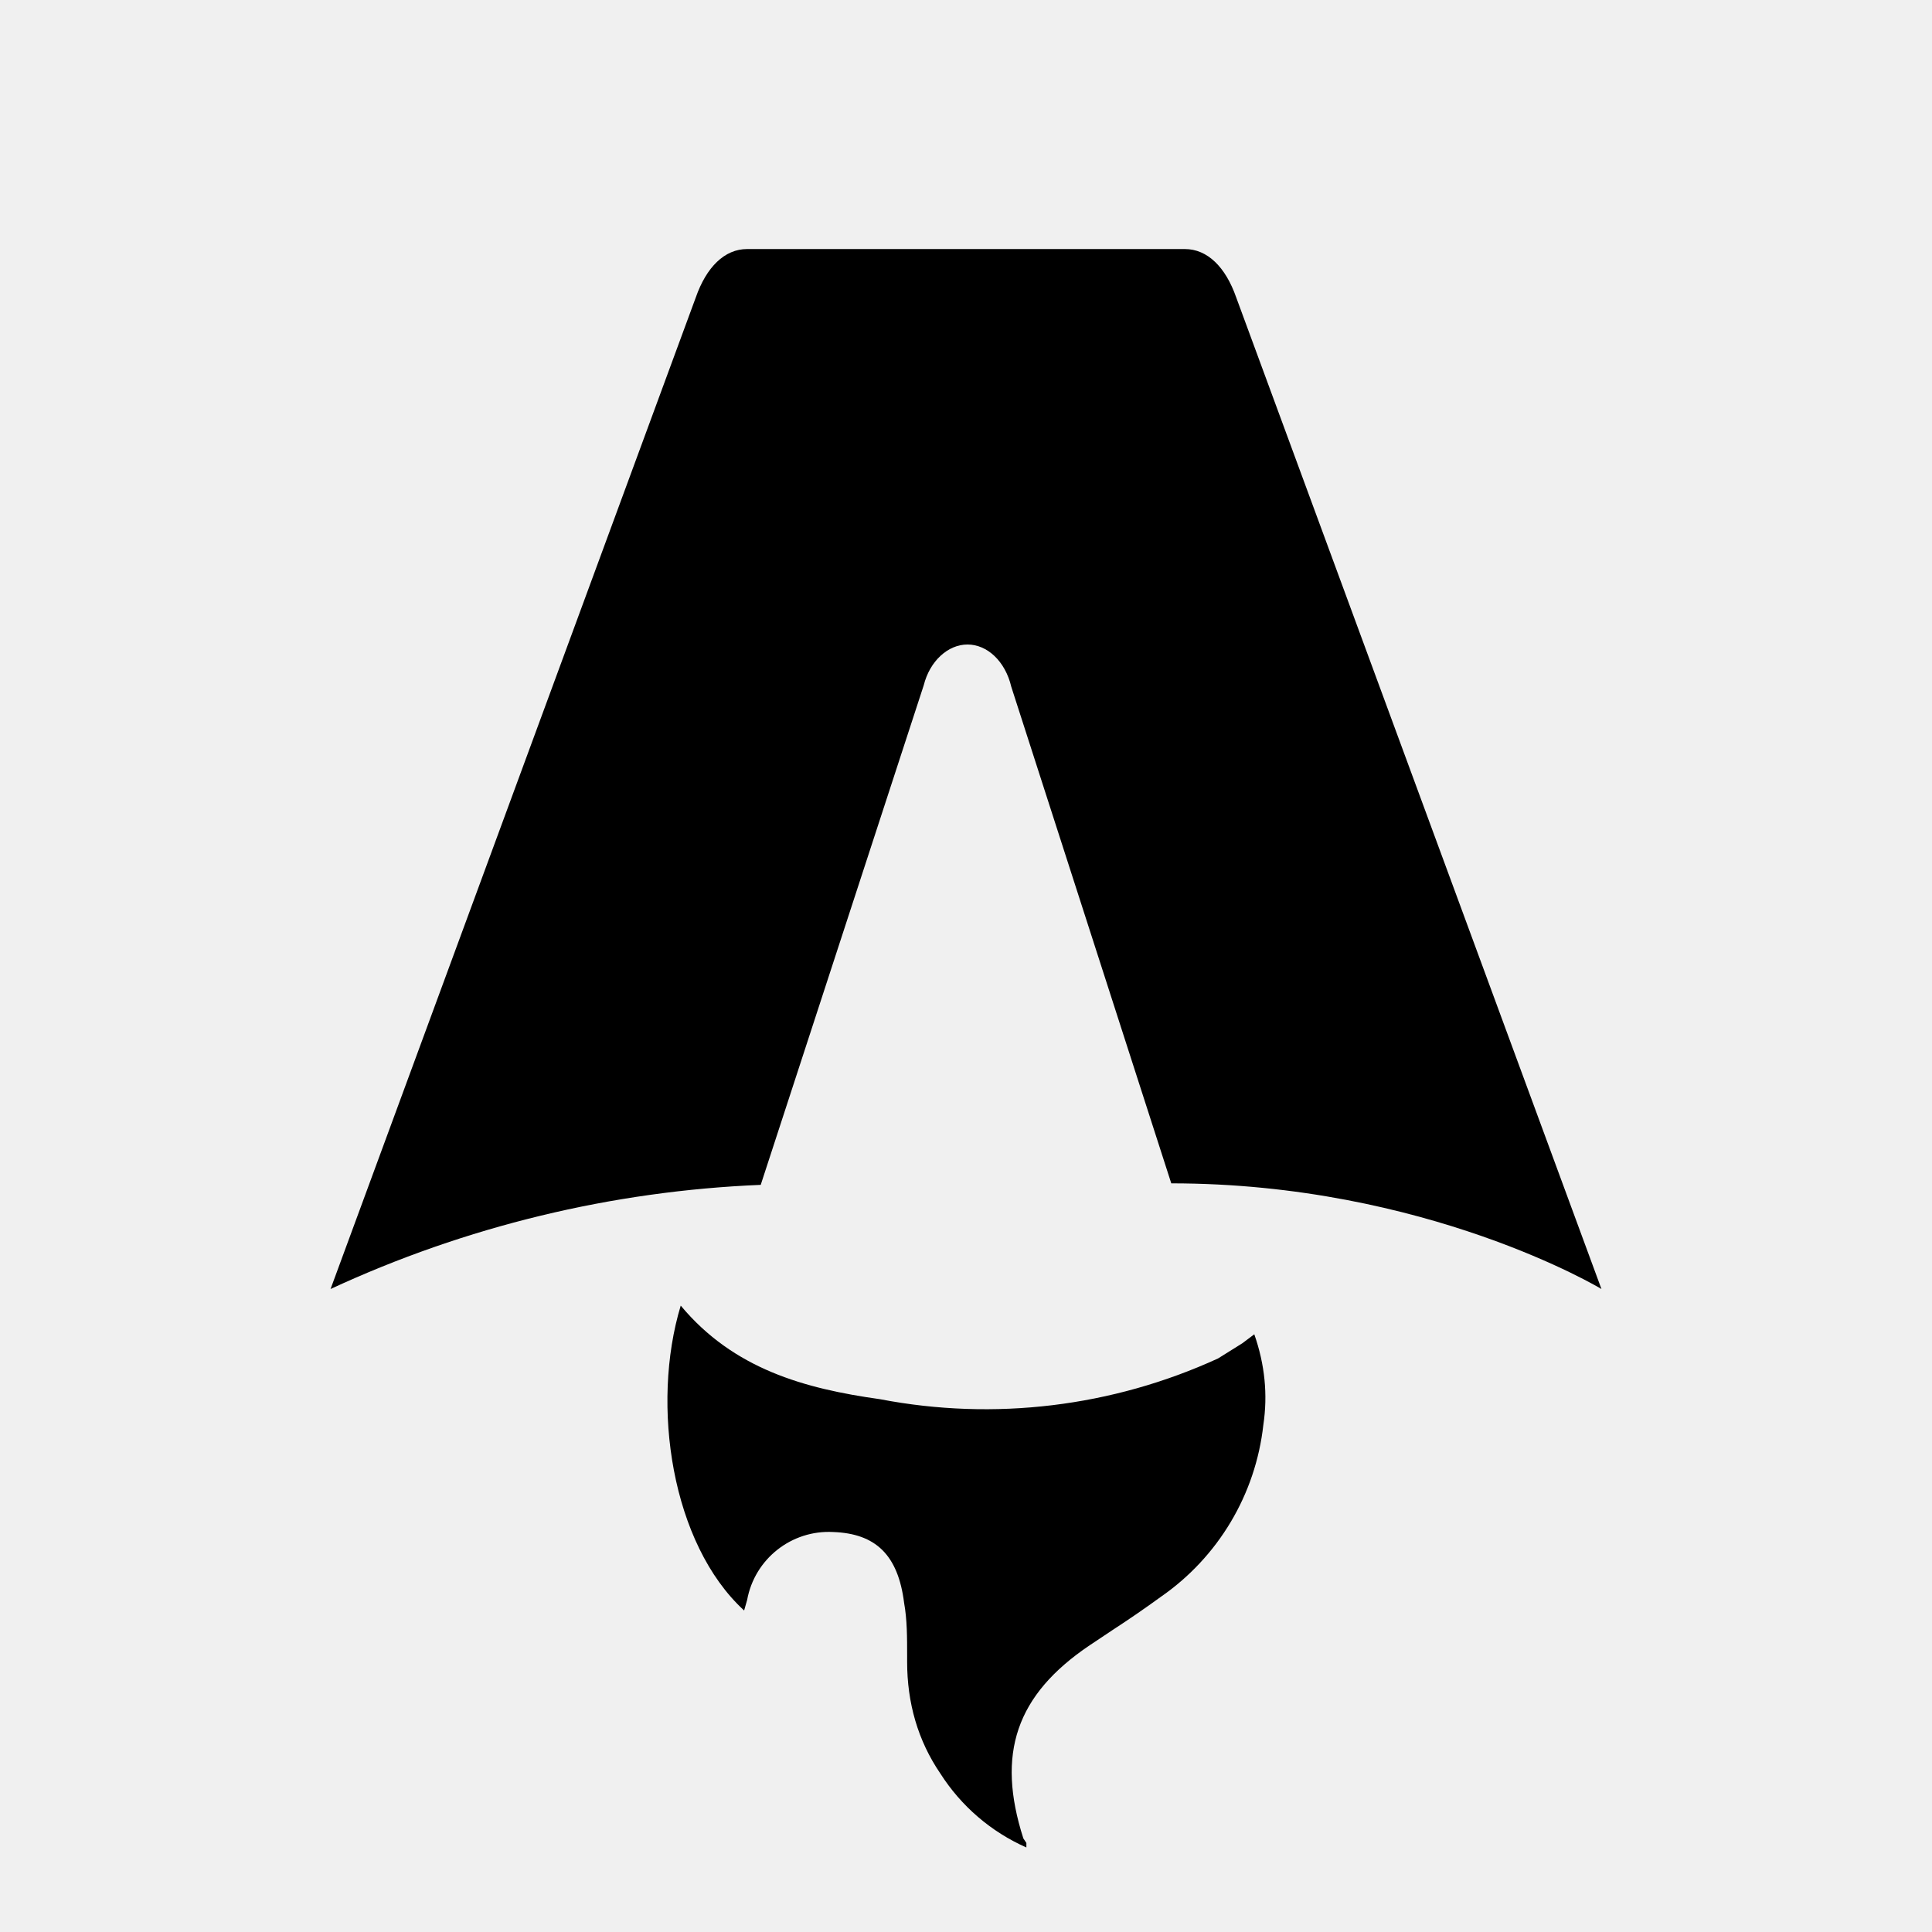
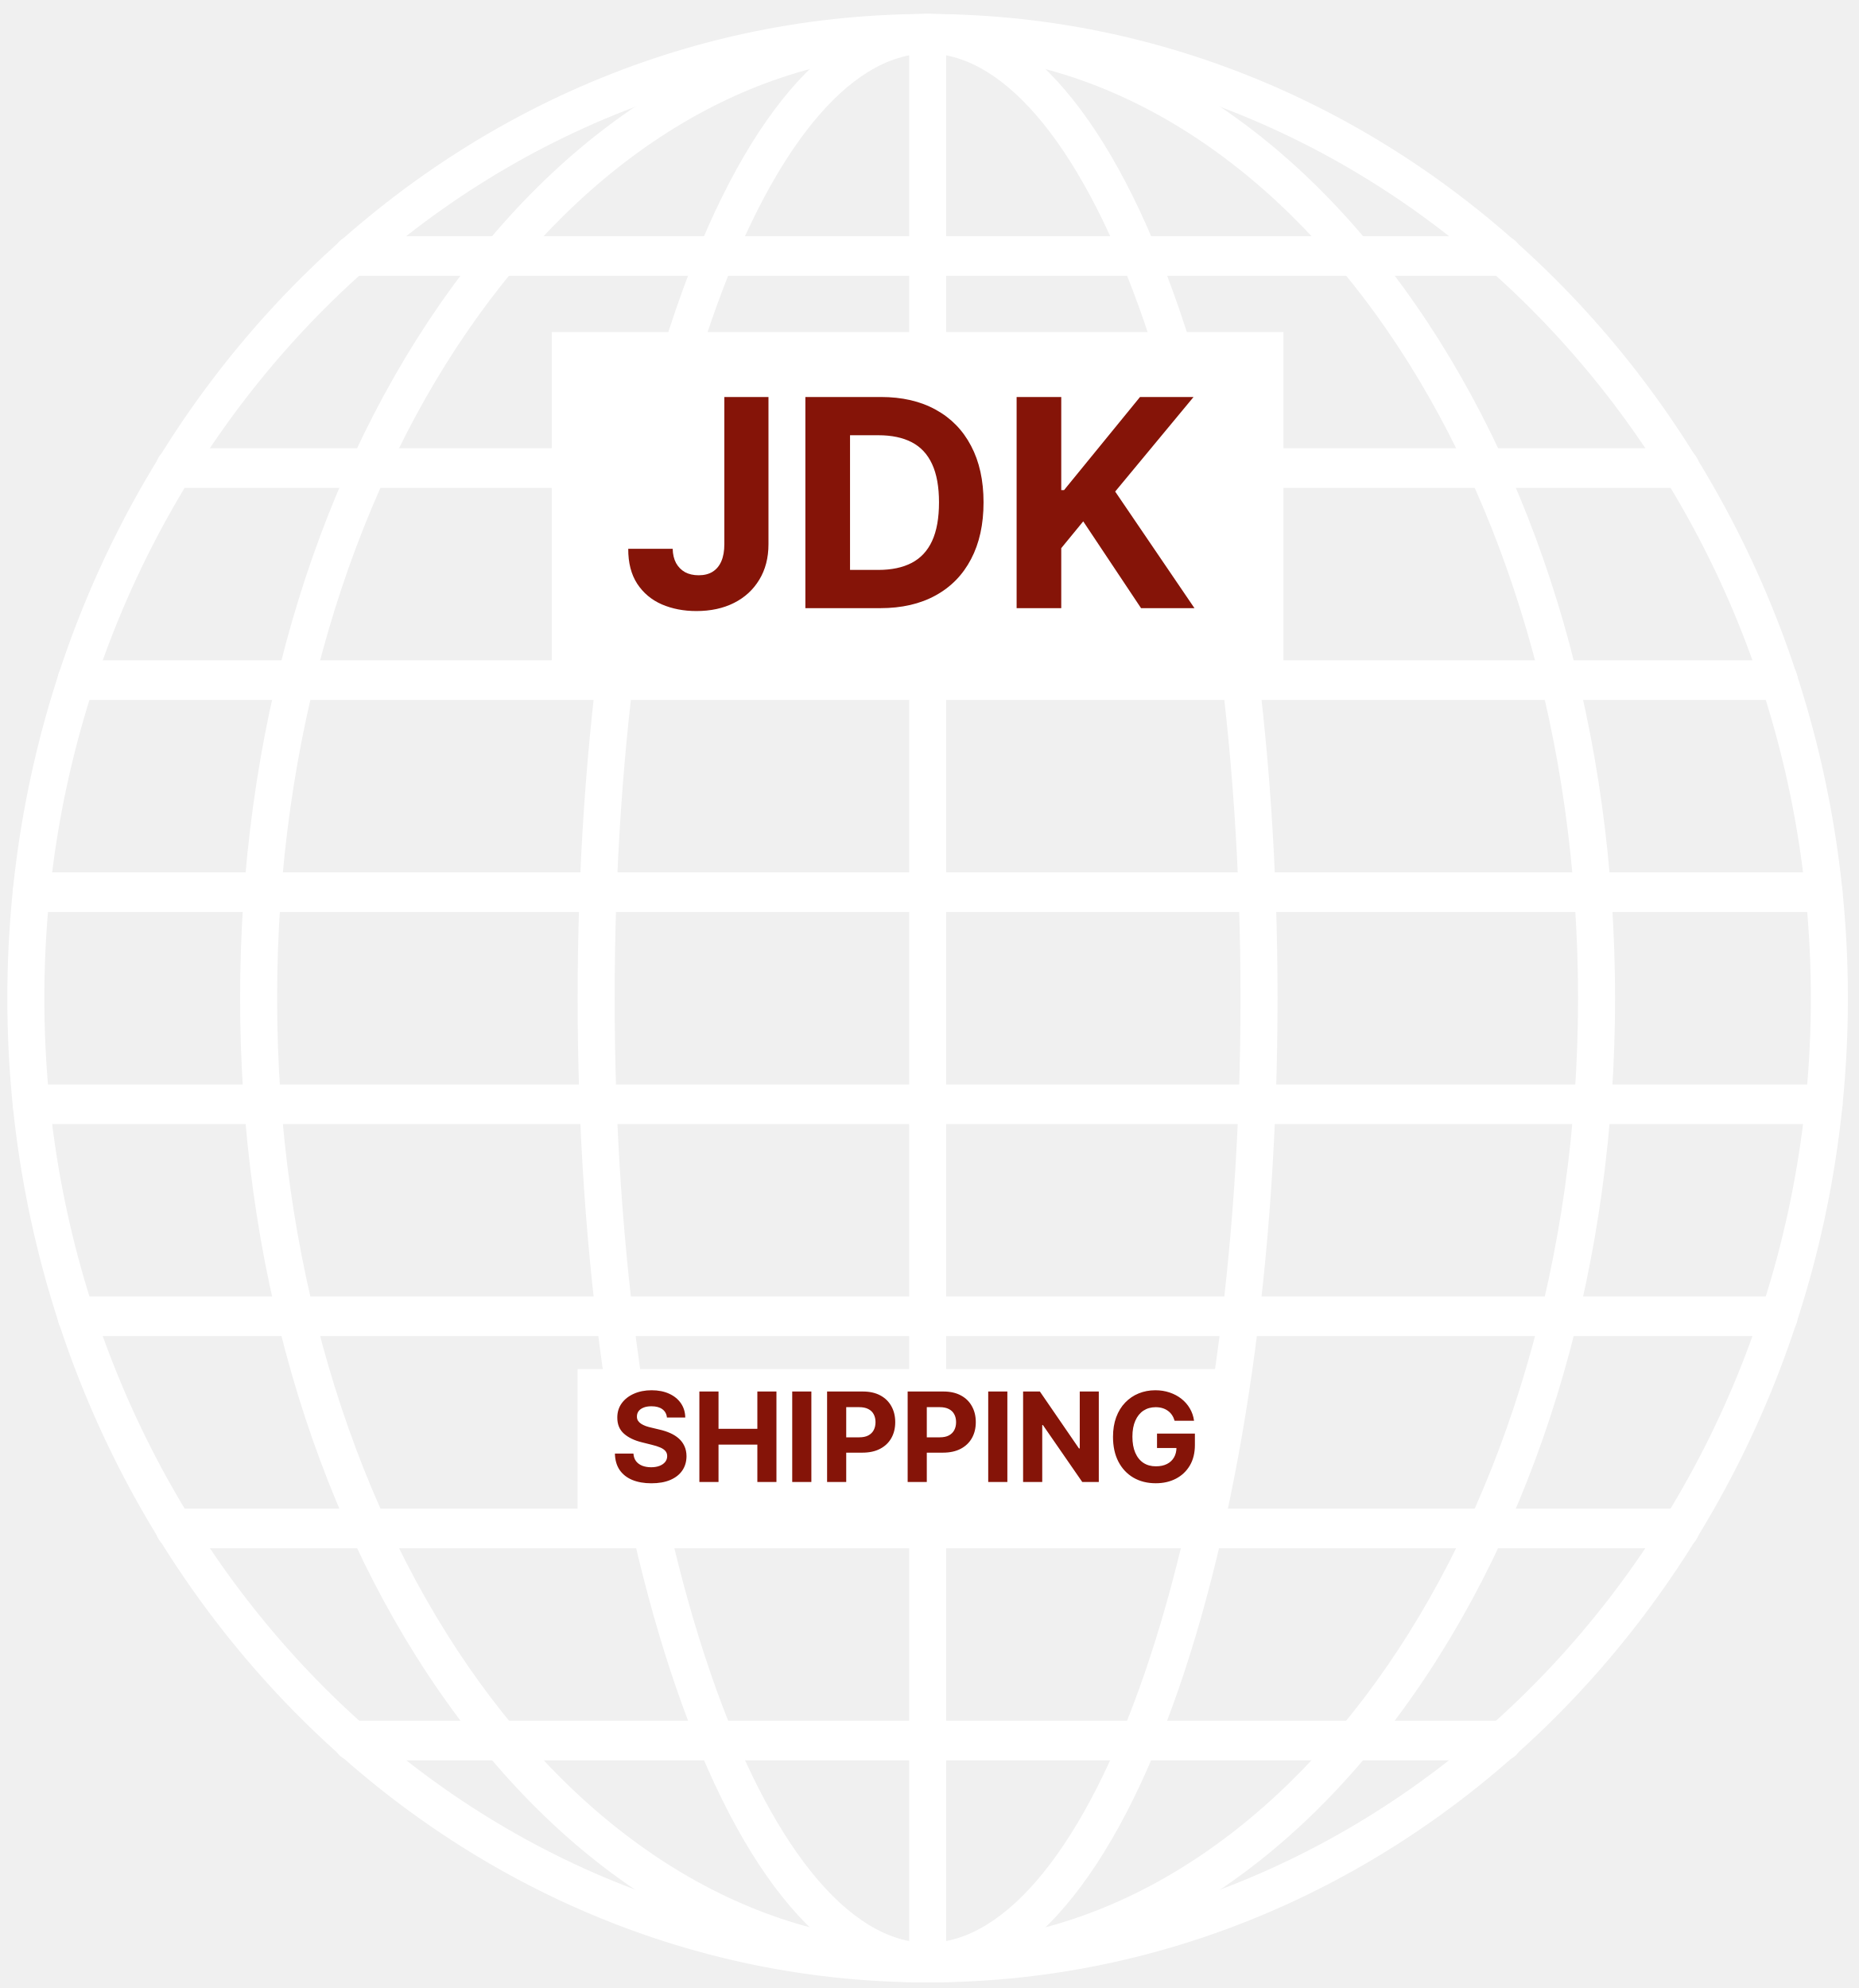
- <svg xmlns="http://www.w3.org/2000/svg" fill="none" viewBox="0 0 128 128">
-   <path d="M50.4 78.5a75.1 75.1 0 0 0-28.5 6.9l24.2-65.7c.7-2 1.9-3.2 3.4-3.2h29c1.5 0 2.7 1.2 3.4 3.2l24.2 65.7s-11.6-7-28.5-7L67 45.5c-.4-1.7-1.6-2.8-2.9-2.8-1.3 0-2.5 1.1-2.9 2.7L50.4 78.5Zm-1.1 28.2Zm-4.2-20.2c-2 6.6-.6 15.8 4.2 20.2a17.5 17.5 0 0 1 .2-.7 5.5 5.5 0 0 1 5.7-4.5c2.8.1 4.3 1.5 4.7 4.7.2 1.1.2 2.3.2 3.5v.4c0 2.7.7 5.2 2.2 7.4a13 13 0 0 0 5.7 4.9v-.3l-.2-.3c-1.8-5.6-.5-9.5 4.4-12.8l1.5-1a73 73 0 0 0 3.2-2.2 16 16 0 0 0 6.8-11.4c.3-2 .1-4-.6-6l-.8.6-1.6 1a37 37 0 0 1-22.4 2.7c-5-.7-9.7-2-13.2-6.2Z" />
-   <style>
-         path { fill: #000; }
-         @media (prefers-color-scheme: dark) {
-             path { fill: #FFF; }
-         }
-     </style>
+ <svg xmlns="http://www.w3.org/2000/svg" width="101" height="108" viewBox="0 0 101 108" fill="none">
+   <path fill-rule="evenodd" clip-rule="evenodd" d="M50.399 2.911C23.937 2.911 2.409 25.932 2.409 54.228C2.409 82.525 23.937 105.547 50.399 105.547C76.861 105.547 98.386 82.525 98.386 54.228C98.386 25.932 76.861 2.911 50.399 2.911ZM50.399 107.697C22.827 107.697 0.398 83.71 0.398 54.228C0.398 24.746 22.827 0.76 50.399 0.76C77.969 0.76 100.398 24.746 100.398 54.228C100.398 83.71 77.969 107.697 50.399 107.697Z" fill="white" />
+   <path fill-rule="evenodd" clip-rule="evenodd" d="M50.398 2.91C30.91 2.91 15.056 25.931 15.056 54.228C15.056 82.525 30.909 105.546 50.398 105.546C69.884 105.546 85.737 82.525 85.737 54.228C85.737 25.931 69.883 2.91 50.398 2.91ZM50.398 107.697C40.363 107.697 30.949 102.091 23.889 91.917C16.897 81.836 13.045 68.452 13.045 54.228C13.045 40.004 16.897 26.62 23.889 16.54C30.949 6.364 40.363 0.76 50.398 0.76C60.433 0.76 69.847 6.364 76.904 16.54C83.899 26.62 87.748 40.004 87.748 54.228C87.748 68.452 83.898 81.836 76.904 91.917C69.847 102.091 60.432 107.697 50.398 107.697Z" fill="white" />
+   <path fill-rule="evenodd" clip-rule="evenodd" d="M50.401 107.698C49.846 107.698 49.395 107.216 49.395 106.622V1.836C49.395 1.241 49.846 0.76 50.401 0.76C50.956 0.76 51.406 1.242 51.406 1.836L51.406 106.622C51.406 107.216 50.956 107.698 50.401 107.698Z" fill="white" />
+   <path fill-rule="evenodd" clip-rule="evenodd" d="M81.685 14.985H19.114C18.559 14.985 18.108 14.503 18.108 13.908C18.109 13.314 18.559 12.832 19.114 12.832H81.685C82.24 12.832 82.691 13.314 82.691 13.908C82.691 14.503 82.24 14.985 81.685 14.985Z" fill="white" />
+   <path fill-rule="evenodd" clip-rule="evenodd" d="M91.332 26.504H9.463C8.908 26.504 8.458 26.022 8.458 25.427C8.458 24.832 8.908 24.351 9.463 24.351H91.332C91.887 24.351 92.337 24.833 92.337 25.427C92.337 26.022 91.886 26.504 91.332 26.504Z" fill="white" />
+   <path fill-rule="evenodd" clip-rule="evenodd" d="M96.667 38.025H4.133C3.577 38.025 3.127 37.544 3.127 36.949C3.127 36.355 3.577 35.872 4.133 35.872H96.667C97.222 35.872 97.672 36.355 97.672 36.949C97.672 37.544 97.222 38.026 96.667 38.025Z" fill="white" />
+   <path fill-rule="evenodd" clip-rule="evenodd" d="M99.101 49.546H1.697C1.141 49.546 0.691 49.064 0.691 48.47C0.691 47.875 1.141 47.393 1.696 47.393L99.101 47.393C99.657 47.393 100.107 47.875 100.107 48.47C100.107 49.064 99.656 49.546 99.101 49.546Z" fill="white" />
+   <path fill-rule="evenodd" clip-rule="evenodd" d="M99.101 61.068H1.697C1.141 61.068 0.691 60.586 0.691 59.992C0.691 59.397 1.141 58.915 1.696 58.915L99.101 58.915C99.657 58.915 100.107 59.397 100.107 59.992C100.107 60.586 99.656 61.068 99.101 61.068Z" fill="white" />
+   <path fill-rule="evenodd" clip-rule="evenodd" d="M96.667 72.586H4.133C3.577 72.586 3.127 72.105 3.127 71.51C3.127 70.915 3.577 70.433 4.133 70.433H96.667C97.222 70.433 97.672 70.915 97.672 71.51C97.672 72.105 97.222 72.586 96.667 72.586Z" fill="white" />
+   <path fill-rule="evenodd" clip-rule="evenodd" d="M91.332 84.109H9.464C8.909 84.109 8.458 83.626 8.458 83.032C8.458 82.438 8.909 81.955 9.464 81.955H91.332C91.887 81.955 92.337 82.438 92.337 83.032C92.337 83.626 91.887 84.109 91.332 84.109Z" fill="white" />
+   <path fill-rule="evenodd" clip-rule="evenodd" d="M81.685 95.633H19.114C18.559 95.633 18.108 95.151 18.108 94.556C18.109 93.959 18.559 93.48 19.114 93.48H81.685C82.24 93.48 82.691 93.959 82.691 94.556C82.691 95.15 82.24 95.633 81.685 95.633Z" fill="white" />
+   <path fill-rule="evenodd" clip-rule="evenodd" d="M50.399 2.91C46.104 2.91 41.807 8.247 38.609 17.552C35.247 27.331 33.395 40.357 33.395 54.228C33.396 68.099 35.247 81.125 38.609 90.904C41.807 100.209 46.104 105.546 50.399 105.546C54.691 105.546 58.988 100.209 62.188 90.904C65.548 81.125 67.399 68.1 67.399 54.228C67.399 40.357 65.548 27.332 62.188 17.552C58.988 8.247 54.691 2.91 50.399 2.91ZM50.399 107.697C45.135 107.697 40.277 101.996 36.721 91.646C33.281 81.635 31.384 68.346 31.384 54.228C31.384 40.11 33.28 26.821 36.721 16.81C40.277 6.46 45.135 0.76 50.399 0.76C55.66 0.76 60.517 6.46 64.073 16.81C67.514 26.821 69.41 40.11 69.41 54.228C69.41 68.346 67.514 81.635 64.073 91.646C60.517 101.996 55.66 107.697 50.399 107.697Z" fill="white" />
+   <rect x="29.977" y="18.039" width="39.753" height="18.93" fill="white" />
+   <path d="M39.354 21.567H41.752V29.566C41.752 30.306 41.585 30.948 41.253 31.493C40.924 32.038 40.467 32.459 39.88 32.754C39.294 33.049 38.612 33.196 37.836 33.196C37.145 33.196 36.517 33.075 35.953 32.832C35.393 32.586 34.949 32.212 34.62 31.712C34.292 31.207 34.129 30.575 34.133 29.813H36.547C36.555 30.115 36.616 30.375 36.732 30.591C36.852 30.804 37.014 30.968 37.219 31.084C37.429 31.196 37.675 31.252 37.959 31.252C38.258 31.252 38.51 31.189 38.715 31.062C38.924 30.931 39.083 30.741 39.191 30.491C39.3 30.24 39.354 29.932 39.354 29.566V21.567ZM47.824 33.039H43.757V21.567H47.858C49.011 21.567 50.005 21.796 50.838 22.256C51.67 22.711 52.311 23.367 52.759 24.222C53.211 25.077 53.437 26.1 53.437 27.292C53.437 28.487 53.211 29.514 52.759 30.373C52.311 31.232 51.667 31.891 50.827 32.35C49.99 32.81 48.989 33.039 47.824 33.039ZM46.183 30.961H47.723C48.44 30.961 49.043 30.834 49.532 30.58C50.025 30.322 50.395 29.925 50.642 29.387C50.892 28.845 51.017 28.147 51.017 27.292C51.017 26.444 50.892 25.751 50.642 25.213C50.395 24.676 50.027 24.28 49.538 24.026C49.049 23.772 48.446 23.645 47.729 23.645H46.183V30.961ZM55.234 33.039V21.567H57.659V26.625H57.811L61.939 21.567H64.847L60.589 26.704L64.897 33.039H61.995L58.853 28.323L57.659 29.779V33.039H55.234Z" fill="#851408" />
+   <rect x="31.382" y="74.376" width="35.156" height="8.113" fill="white" />
+   <path d="M36.235 77.009C36.216 76.815 36.133 76.665 35.988 76.557C35.842 76.45 35.645 76.397 35.395 76.397C35.225 76.397 35.082 76.421 34.965 76.469C34.848 76.515 34.759 76.58 34.696 76.663C34.635 76.746 34.605 76.841 34.605 76.946C34.602 77.034 34.62 77.111 34.66 77.177C34.702 77.242 34.759 77.299 34.831 77.347C34.903 77.394 34.986 77.434 35.08 77.47C35.175 77.503 35.276 77.532 35.383 77.556L35.825 77.662C36.039 77.71 36.236 77.774 36.415 77.854C36.594 77.934 36.75 78.032 36.881 78.149C37.012 78.266 37.114 78.404 37.186 78.562C37.26 78.721 37.297 78.902 37.299 79.107C37.297 79.408 37.22 79.669 37.068 79.89C36.918 80.109 36.7 80.279 36.415 80.401C36.132 80.521 35.79 80.581 35.39 80.581C34.993 80.581 34.647 80.52 34.353 80.399C34.06 80.277 33.831 80.097 33.666 79.859C33.503 79.618 33.417 79.322 33.409 78.968H34.415C34.426 79.133 34.474 79.27 34.557 79.381C34.642 79.49 34.755 79.572 34.895 79.628C35.038 79.682 35.199 79.71 35.378 79.71C35.554 79.71 35.707 79.684 35.837 79.633C35.968 79.582 36.069 79.51 36.142 79.419C36.214 79.328 36.249 79.223 36.249 79.105C36.249 78.994 36.217 78.901 36.151 78.826C36.087 78.751 35.993 78.687 35.868 78.634C35.745 78.581 35.593 78.533 35.414 78.49L34.879 78.356C34.464 78.255 34.137 78.097 33.897 77.883C33.657 77.668 33.537 77.379 33.539 77.016C33.537 76.718 33.617 76.458 33.777 76.236C33.938 76.013 34.16 75.84 34.442 75.715C34.723 75.59 35.044 75.527 35.402 75.527C35.767 75.527 36.086 75.59 36.358 75.715C36.631 75.84 36.844 76.013 36.996 76.236C37.148 76.458 37.227 76.716 37.231 77.009H36.235ZM37.998 80.511V75.595H39.038V77.623H41.148V75.595H42.185V80.511H41.148V78.48H39.038V80.511H37.998ZM44.082 75.595V80.511H43.042V75.595H44.082ZM44.937 80.511V75.595H46.877C47.25 75.595 47.567 75.666 47.83 75.808C48.092 75.949 48.292 76.145 48.43 76.397C48.569 76.646 48.639 76.934 48.639 77.261C48.639 77.587 48.569 77.875 48.428 78.125C48.287 78.375 48.083 78.569 47.815 78.709C47.55 78.848 47.228 78.917 46.85 78.917H45.614V78.084H46.682C46.882 78.084 47.047 78.05 47.177 77.981C47.308 77.911 47.406 77.814 47.47 77.691C47.535 77.566 47.568 77.422 47.568 77.261C47.568 77.097 47.535 76.955 47.47 76.833C47.406 76.71 47.308 76.615 47.177 76.548C47.046 76.479 46.879 76.445 46.677 76.445H45.976V80.511H44.937ZM49.314 80.511V75.595H51.254C51.627 75.595 51.945 75.666 52.207 75.808C52.47 75.949 52.67 76.145 52.807 76.397C52.947 76.646 53.016 76.934 53.016 77.261C53.016 77.587 52.946 77.875 52.805 78.125C52.664 78.375 52.46 78.569 52.193 78.709C51.927 78.848 51.605 78.917 51.228 78.917H49.991V78.084H51.059C51.26 78.084 51.424 78.05 51.554 77.981C51.685 77.911 51.783 77.814 51.847 77.691C51.913 77.566 51.945 77.422 51.945 77.261C51.945 77.097 51.913 76.955 51.847 76.833C51.783 76.71 51.685 76.615 51.554 76.548C51.423 76.479 51.256 76.445 51.055 76.445H50.354V80.511H49.314ZM54.731 75.595V80.511H53.691V75.595H54.731ZM59.699 75.595V80.511H58.801L56.662 77.417H56.626V80.511H55.586V75.595H56.498L58.621 78.687H58.664V75.595H59.699ZM63.818 77.184C63.784 77.067 63.737 76.964 63.676 76.874C63.615 76.783 63.541 76.706 63.453 76.644C63.367 76.58 63.267 76.531 63.155 76.497C63.045 76.464 62.922 76.447 62.788 76.447C62.537 76.447 62.316 76.509 62.125 76.634C61.937 76.759 61.789 76.941 61.684 77.179C61.578 77.416 61.525 77.706 61.525 78.048C61.525 78.391 61.577 78.682 61.681 78.922C61.785 79.162 61.933 79.346 62.123 79.472C62.313 79.597 62.538 79.659 62.798 79.659C63.033 79.659 63.234 79.618 63.4 79.534C63.568 79.45 63.696 79.33 63.784 79.177C63.874 79.023 63.919 78.841 63.919 78.632L64.13 78.663H62.862V77.88H64.92V78.5C64.92 78.932 64.829 79.303 64.646 79.614C64.464 79.922 64.213 80.161 63.892 80.329C63.572 80.496 63.206 80.579 62.793 80.579C62.332 80.579 61.927 80.477 61.578 80.274C61.229 80.069 60.957 79.778 60.762 79.402C60.568 79.025 60.471 78.576 60.471 78.058C60.471 77.659 60.529 77.304 60.644 76.992C60.761 76.678 60.924 76.412 61.134 76.195C61.344 75.977 61.588 75.811 61.866 75.698C62.145 75.584 62.446 75.527 62.771 75.527C63.05 75.527 63.309 75.568 63.549 75.65C63.789 75.73 64.002 75.844 64.188 75.991C64.375 76.138 64.528 76.313 64.646 76.516C64.765 76.718 64.841 76.941 64.874 77.184H63.818Z" fill="#851408" />
</svg>
